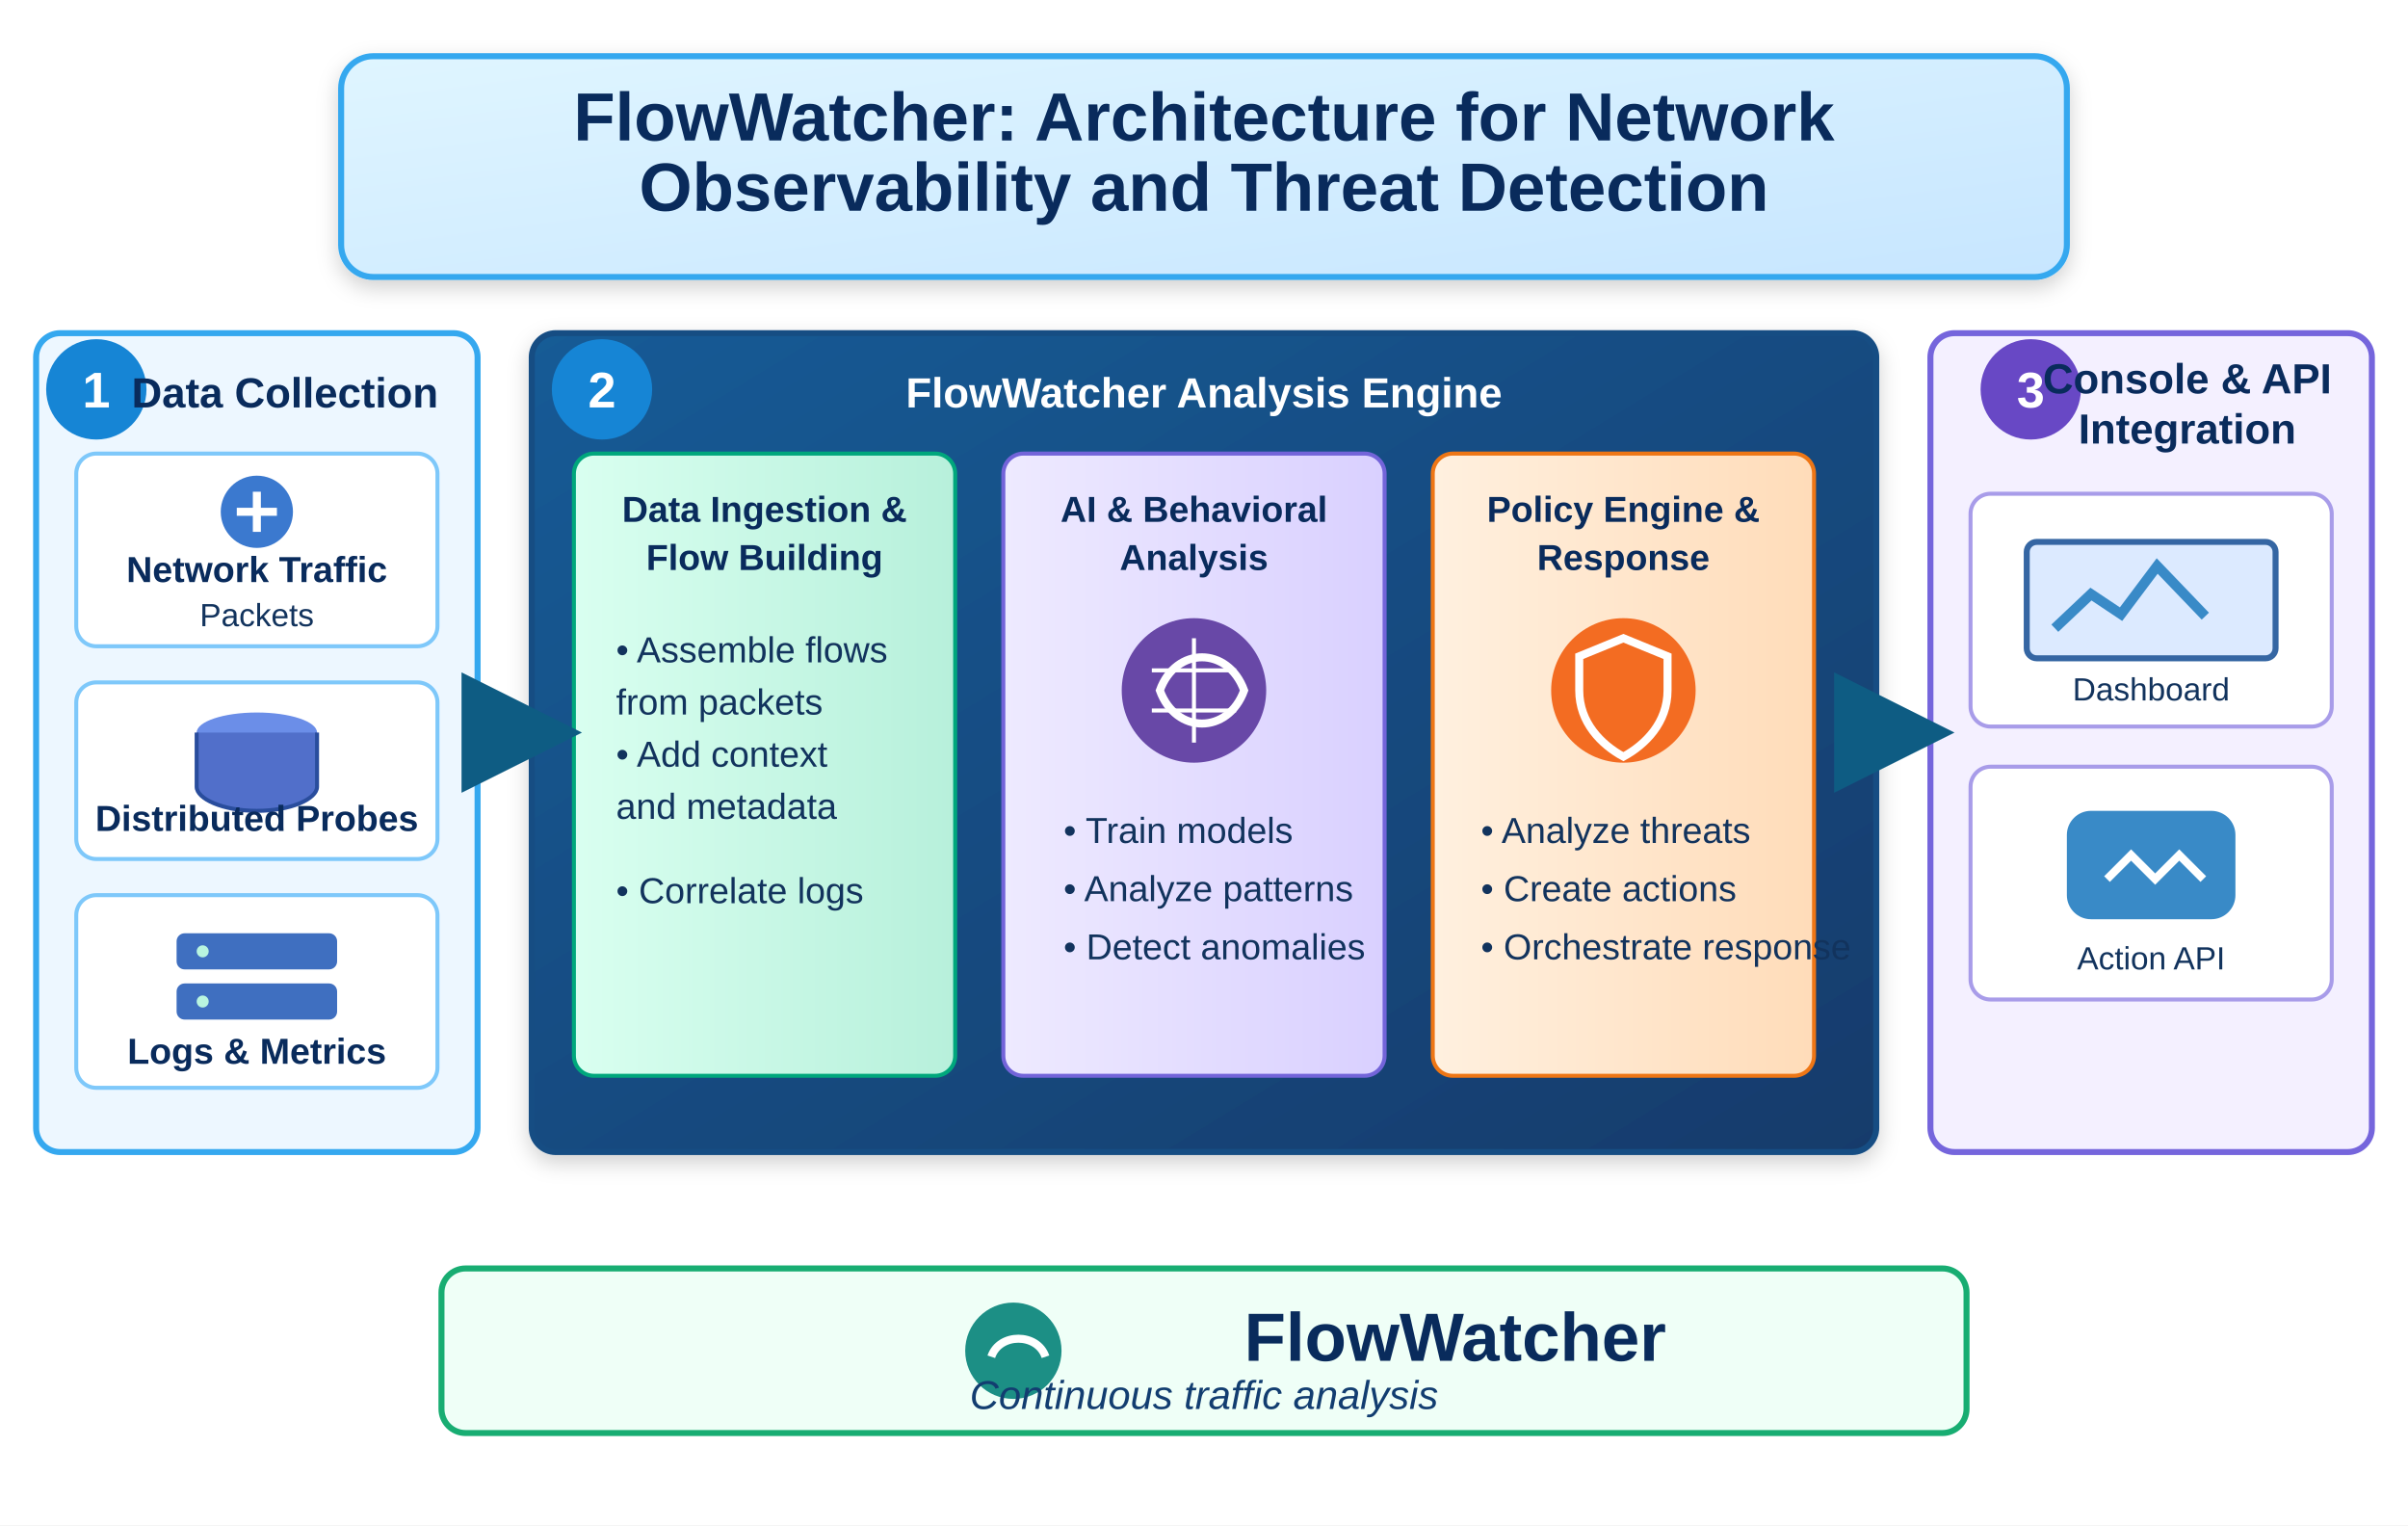
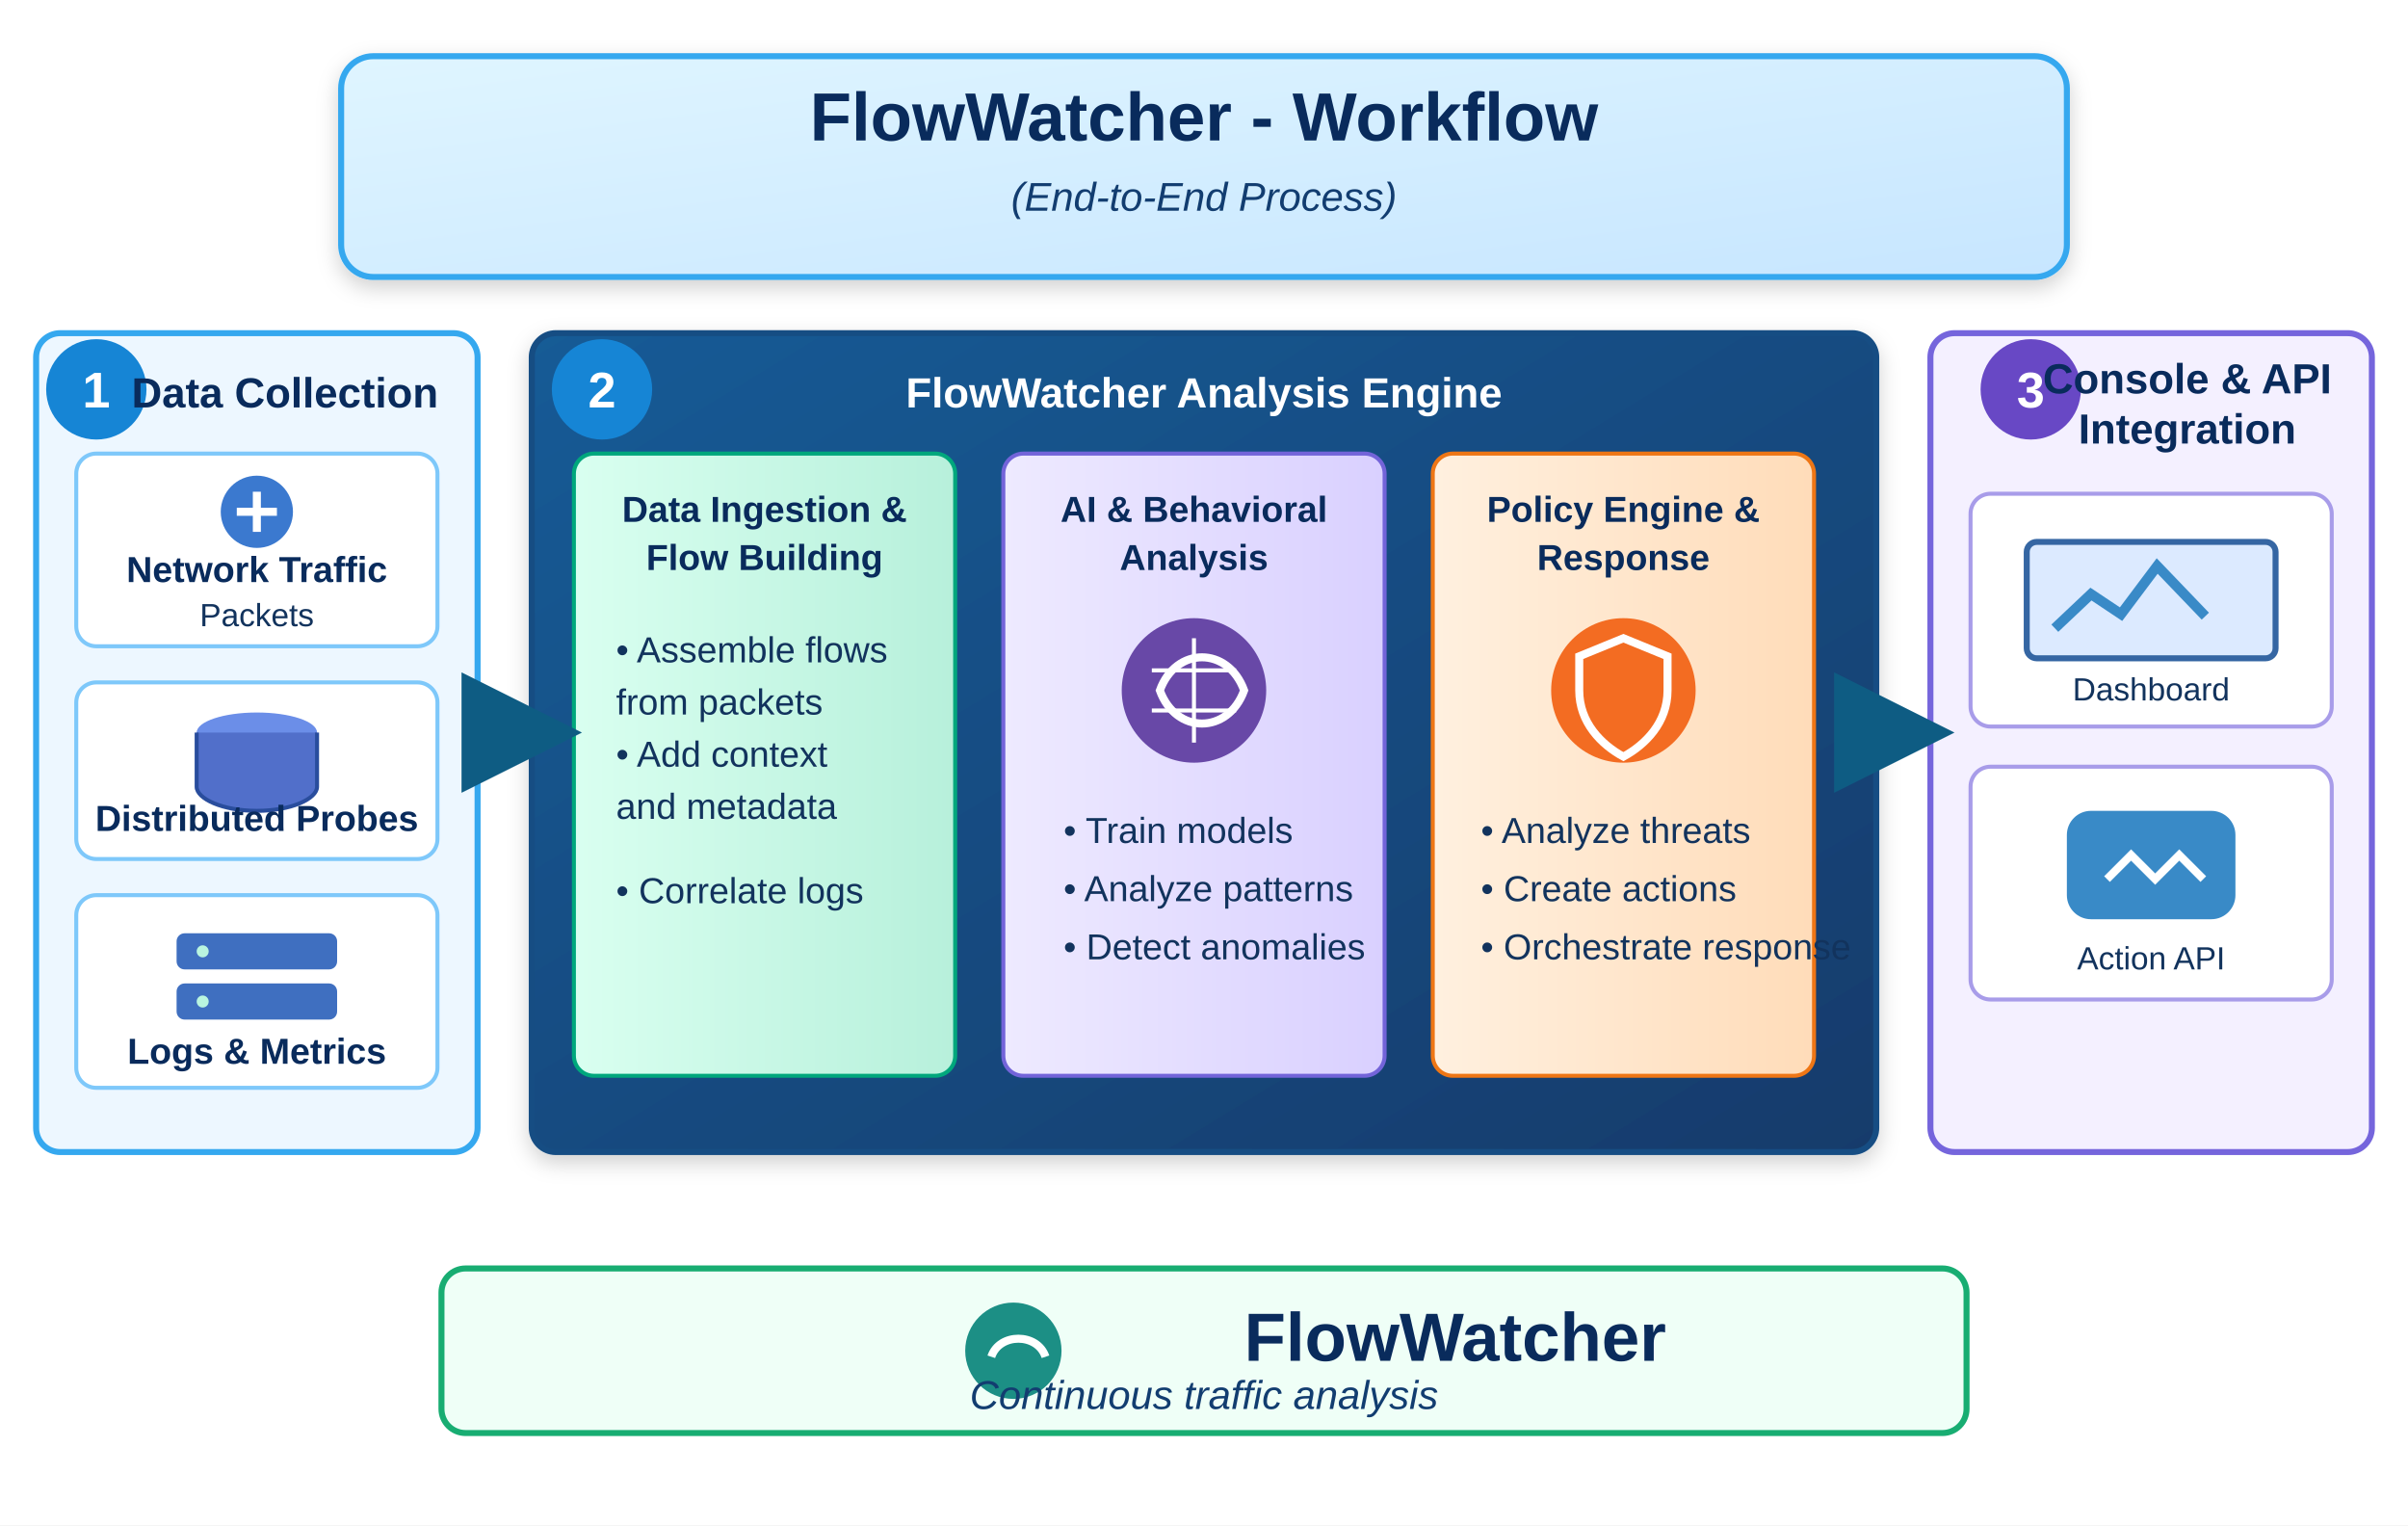
<svg xmlns="http://www.w3.org/2000/svg" viewBox="0 0 1200 760" role="img" aria-labelledby="title desc">
  <defs>
    <linearGradient id="header" x1="0" x2="1" y1="0" y2="1">
      <stop offset="0" stop-color="#dff5ff" />
      <stop offset="1" stop-color="#c7e6ff" />
    </linearGradient>
    <linearGradient id="engine" x1="0" x2="1" y1="0" y2="1">
      <stop offset="0" stop-color="#185b96" />
      <stop offset="1" stop-color="#123b6b" />
    </linearGradient>
    <linearGradient id="data" x1="0" x2="1">
      <stop stop-color="#d9fff0" />
      <stop offset="1" stop-color="#b7f0db" />
    </linearGradient>
    <linearGradient id="analysis" x1="0" x2="1">
      <stop stop-color="#eeeaff" />
      <stop offset="1" stop-color="#d9d0ff" />
    </linearGradient>
    <linearGradient id="policy" x1="0" x2="1">
      <stop stop-color="#fff0df" />
      <stop offset="1" stop-color="#ffdcb9" />
    </linearGradient>
    <filter id="shadow" x="-20%" y="-20%" width="140%" height="140%">
      <feDropShadow dx="0" dy="4" stdDeviation="5" flood-opacity=".18" />
    </filter>
    <marker id="arrow" markerWidth="10" markerHeight="10" refX="8" refY="5" orient="auto">
      <path d="M0 0L10 5L0 10z" fill="#0e5c83" />
    </marker>
    <style>
      .title{font:700 34px Arial,sans-serif;fill:#092b5c}.subtitle{font:italic 20px Arial,sans-serif;fill:#123d70}.section{font:700 21px Arial,sans-serif;fill:#092b5c}.body{font:18px Arial,sans-serif;fill:#12335d}.small{font:16px Arial,sans-serif;fill:#12335d}.white{fill:#fff}.number{font:700 25px Arial,sans-serif;fill:#fff;text-anchor:middle}.label{font:700 18px Arial,sans-serif;fill:#092b5c;text-anchor:middle}
    </style>
  </defs>
  <rect width="1200" height="760" fill="#fff" />
  <rect x="170" y="28" width="860" height="110" rx="16" fill="url(#header)" stroke="#35a8ef" stroke-width="3" filter="url(#shadow)" />
-   <text x="600" y="70" text-anchor="middle" class="title">FlowWatcher: Architecture for Network</text>
-   <text x="600" y="105" text-anchor="middle" class="title">Observability and Threat Detection</text>
+   <text x="600" y="70" text-anchor="middle" class="title">FlowWatcher - Workflow</text>
+   <text x="600" y="105" text-anchor="middle" class="subtitle">(End-to-End Process)</text>
  <rect x="18" y="166" width="220" height="408" rx="12" fill="#edf7ff" stroke="#35a8ef" stroke-width="3" />
  <circle cx="48" cy="194" r="25" fill="#1685d5" />
  <text x="48" y="203" class="number">1</text>
  <text x="142" y="203" class="section" text-anchor="middle">Data Collection</text>
  <rect x="38" y="226" width="180" height="96" rx="10" fill="#fff" stroke="#7ec8fa" stroke-width="2" />
  <circle cx="128" cy="255" r="18" fill="#3b79cf" />
  <path d="M118 255h20M128 245v20" stroke="#fff" stroke-width="4" />
  <text x="128" y="290" class="label">Network Traffic</text>
  <text x="128" y="312" class="small" text-anchor="middle">Packets</text>
  <rect x="38" y="340" width="180" height="88" rx="10" fill="#fff" stroke="#7ec8fa" stroke-width="2" />
  <ellipse cx="128" cy="365" rx="30" ry="10" fill="#6b8ee8" />
  <path d="M98 365v27c0 6 13 12 30 12s30-6 30-12v-27" fill="#516fca" stroke="#294d9d" stroke-width="2" />
  <text x="128" y="414" class="label">Distributed Probes</text>
  <rect x="38" y="446" width="180" height="96" rx="10" fill="#fff" stroke="#7ec8fa" stroke-width="2" />
  <rect x="88" y="465" width="80" height="18" rx="4" fill="#3f6fc0" />
  <rect x="88" y="490" width="80" height="18" rx="4" fill="#3f6fc0" />
  <circle cx="101" cy="474" r="3" fill="#b9f5df" />
  <circle cx="101" cy="499" r="3" fill="#b9f5df" />
  <text x="128" y="530" class="label">Logs &amp; Metrics</text>
  <rect x="265" y="166" width="670" height="408" rx="12" fill="url(#engine)" stroke="#164e83" stroke-width="3" filter="url(#shadow)" />
  <circle cx="300" cy="194" r="25" fill="#1685d5" />
  <text x="300" y="203" class="number">2</text>
  <text x="600" y="203" class="section white" text-anchor="middle">FlowWatcher Analysis Engine</text>
  <rect x="286" y="226" width="190" height="310" rx="10" fill="url(#data)" stroke="#00a77c" stroke-width="2" />
  <text x="381" y="260" class="label">Data Ingestion &amp;</text>
  <text x="381" y="284" class="label">Flow Building</text>
  <text x="307" y="330" class="body">• Assemble flows</text>
  <text x="307" y="356" class="body">  from packets</text>
  <text x="307" y="382" class="body">• Add context</text>
  <text x="307" y="408" class="body">  and metadata</text>
  <text x="307" y="450" class="body">• Correlate logs</text>
  <rect x="500" y="226" width="190" height="310" rx="10" fill="url(#analysis)" stroke="#7364d9" stroke-width="2" />
  <text x="595" y="260" class="label">AI &amp; Behavioral</text>
  <text x="595" y="284" class="label">Analysis</text>
  <circle cx="595" cy="344" r="36" fill="#6848a7" />
  <path d="M578 344c8-22 34-22 42 0-8 22-34 22-42 0z" fill="none" stroke="#fff" stroke-width="4" />
  <path d="M595 318v52M574 334h42M574 354h42" stroke="#fff" stroke-width="2" />
  <text x="530" y="420" class="body">• Train models</text>
  <text x="530" y="449" class="body">• Analyze patterns</text>
  <text x="530" y="478" class="body">• Detect anomalies</text>
  <rect x="714" y="226" width="190" height="310" rx="10" fill="url(#policy)" stroke="#ee7615" stroke-width="2" />
  <text x="809" y="260" class="label">Policy Engine &amp;</text>
  <text x="809" y="284" class="label">Response</text>
  <circle cx="809" cy="344" r="36" fill="#f36c22" />
  <path d="M809 318l22 9v17c0 16-11 27-22 33-11-6-22-17-22-33v-17z" fill="none" stroke="#fff" stroke-width="4" />
  <text x="738" y="420" class="body">• Analyze threats</text>
  <text x="738" y="449" class="body">• Create actions</text>
  <text x="738" y="478" class="body">• Orchestrate response</text>
  <rect x="962" y="166" width="220" height="408" rx="12" fill="#f4f0ff" stroke="#7565dc" stroke-width="3" />
  <circle cx="1012" cy="194" r="25" fill="#6848c5" />
  <text x="1012" y="203" class="number">3</text>
  <text x="1090" y="196" class="section" text-anchor="middle">Console &amp; API</text>
  <text x="1090" y="221" class="section" text-anchor="middle">Integration</text>
  <rect x="982" y="246" width="180" height="116" rx="10" fill="#fff" stroke="#a89ce9" stroke-width="2" />
  <rect x="1010" y="270" width="124" height="58" rx="5" fill="#dceaff" stroke="#3566a3" stroke-width="3" />
  <path d="M1024 313l18-17 15 10 18-24 24 25" fill="none" stroke="#398ac7" stroke-width="5" />
  <text x="1072" y="349" class="small" text-anchor="middle">Dashboard</text>
  <rect x="982" y="382" width="180" height="116" rx="10" fill="#fff" stroke="#a89ce9" stroke-width="2" />
  <rect x="1030" y="404" width="84" height="54" rx="12" fill="#398ac7" />
  <path d="M1050 438l12-12 12 12 12-12 12 12" fill="none" stroke="#fff" stroke-width="4" />
  <text x="1072" y="483" class="small" text-anchor="middle">Action API</text>
  <path d="M238 365h40" stroke="#0e5c83" stroke-width="6" marker-end="url(#arrow)" />
  <path d="M935 365h27" stroke="#0e5c83" stroke-width="6" marker-end="url(#arrow)" />
  <rect x="220" y="632" width="760" height="82" rx="12" fill="#effff7" stroke="#18ad72" stroke-width="3" />
  <circle cx="505" cy="673" r="24" fill="#1c8f85" />
  <path d="M494 676c4-12 23-12 27 0" fill="none" stroke="#fff" stroke-width="4" />
  <text x="620" y="678" class="title" font-size="28">FlowWatcher</text>
  <text x="600" y="702" class="subtitle" text-anchor="middle">Continuous traffic analysis</text>
</svg>
